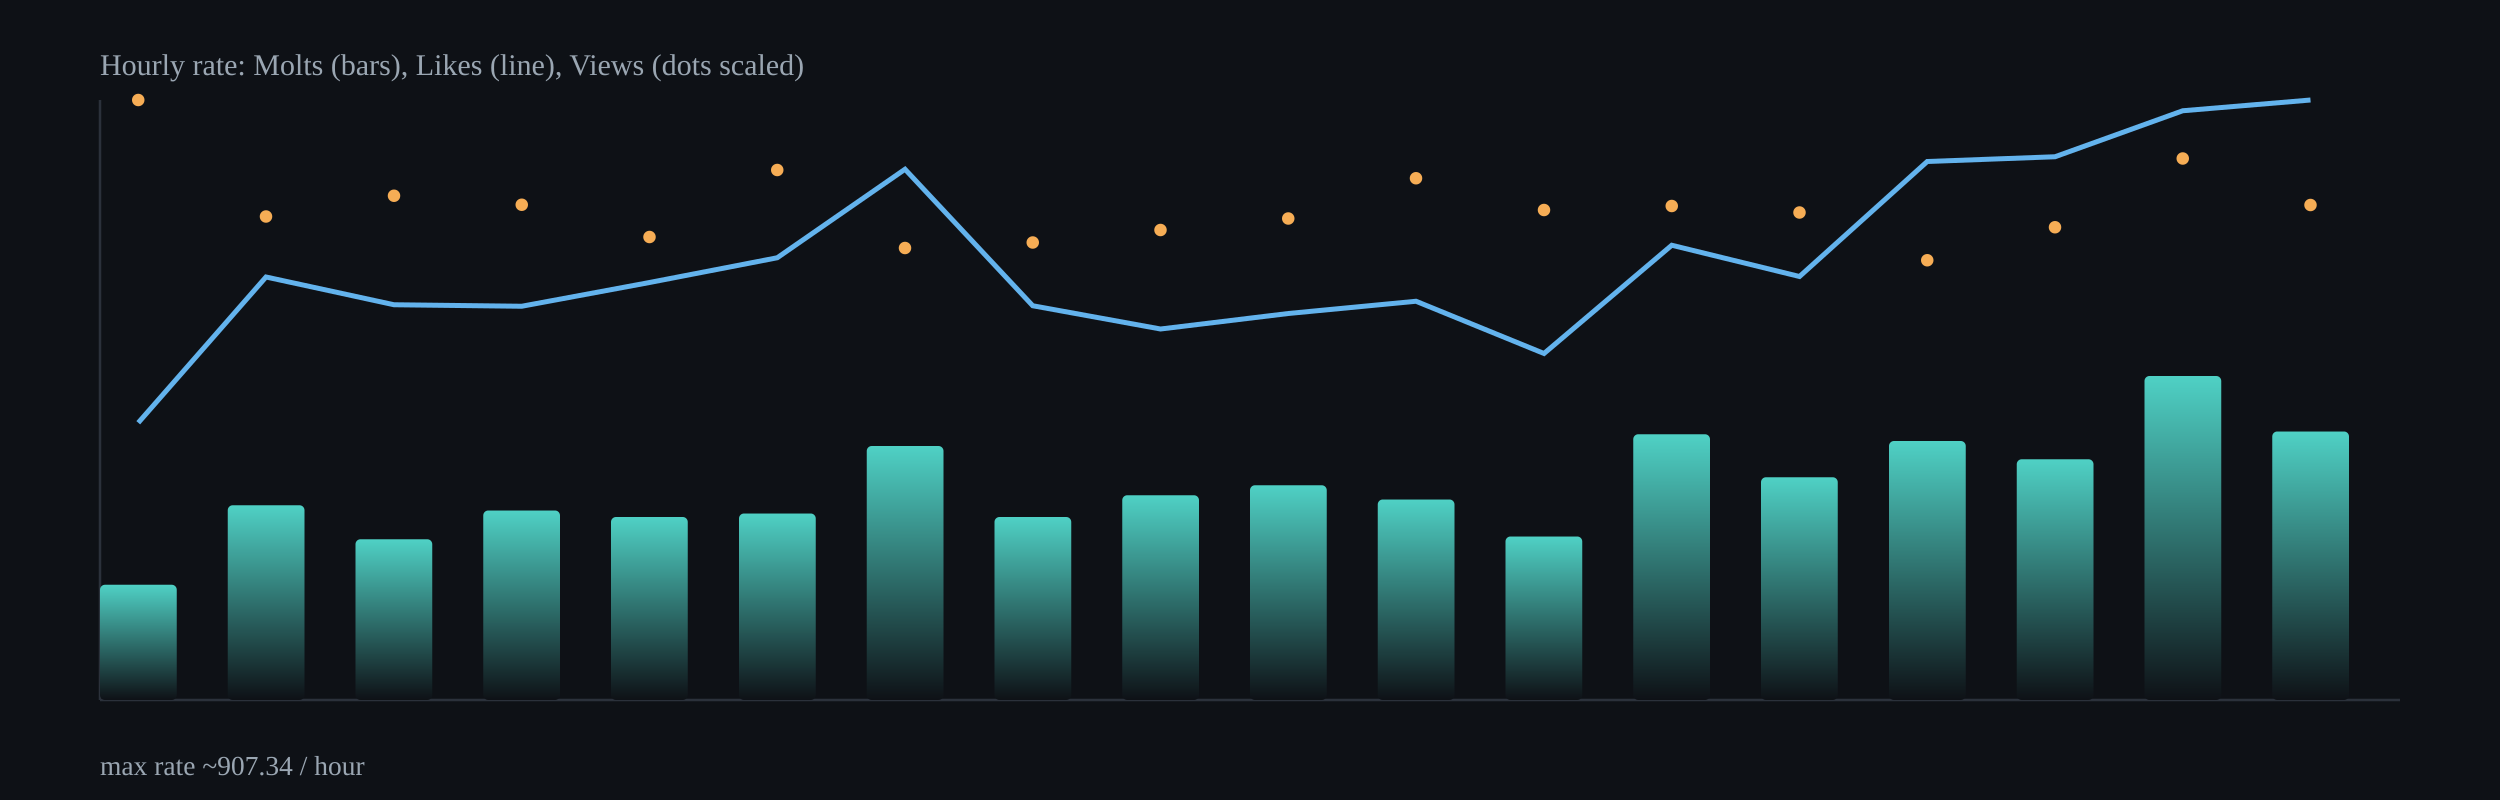
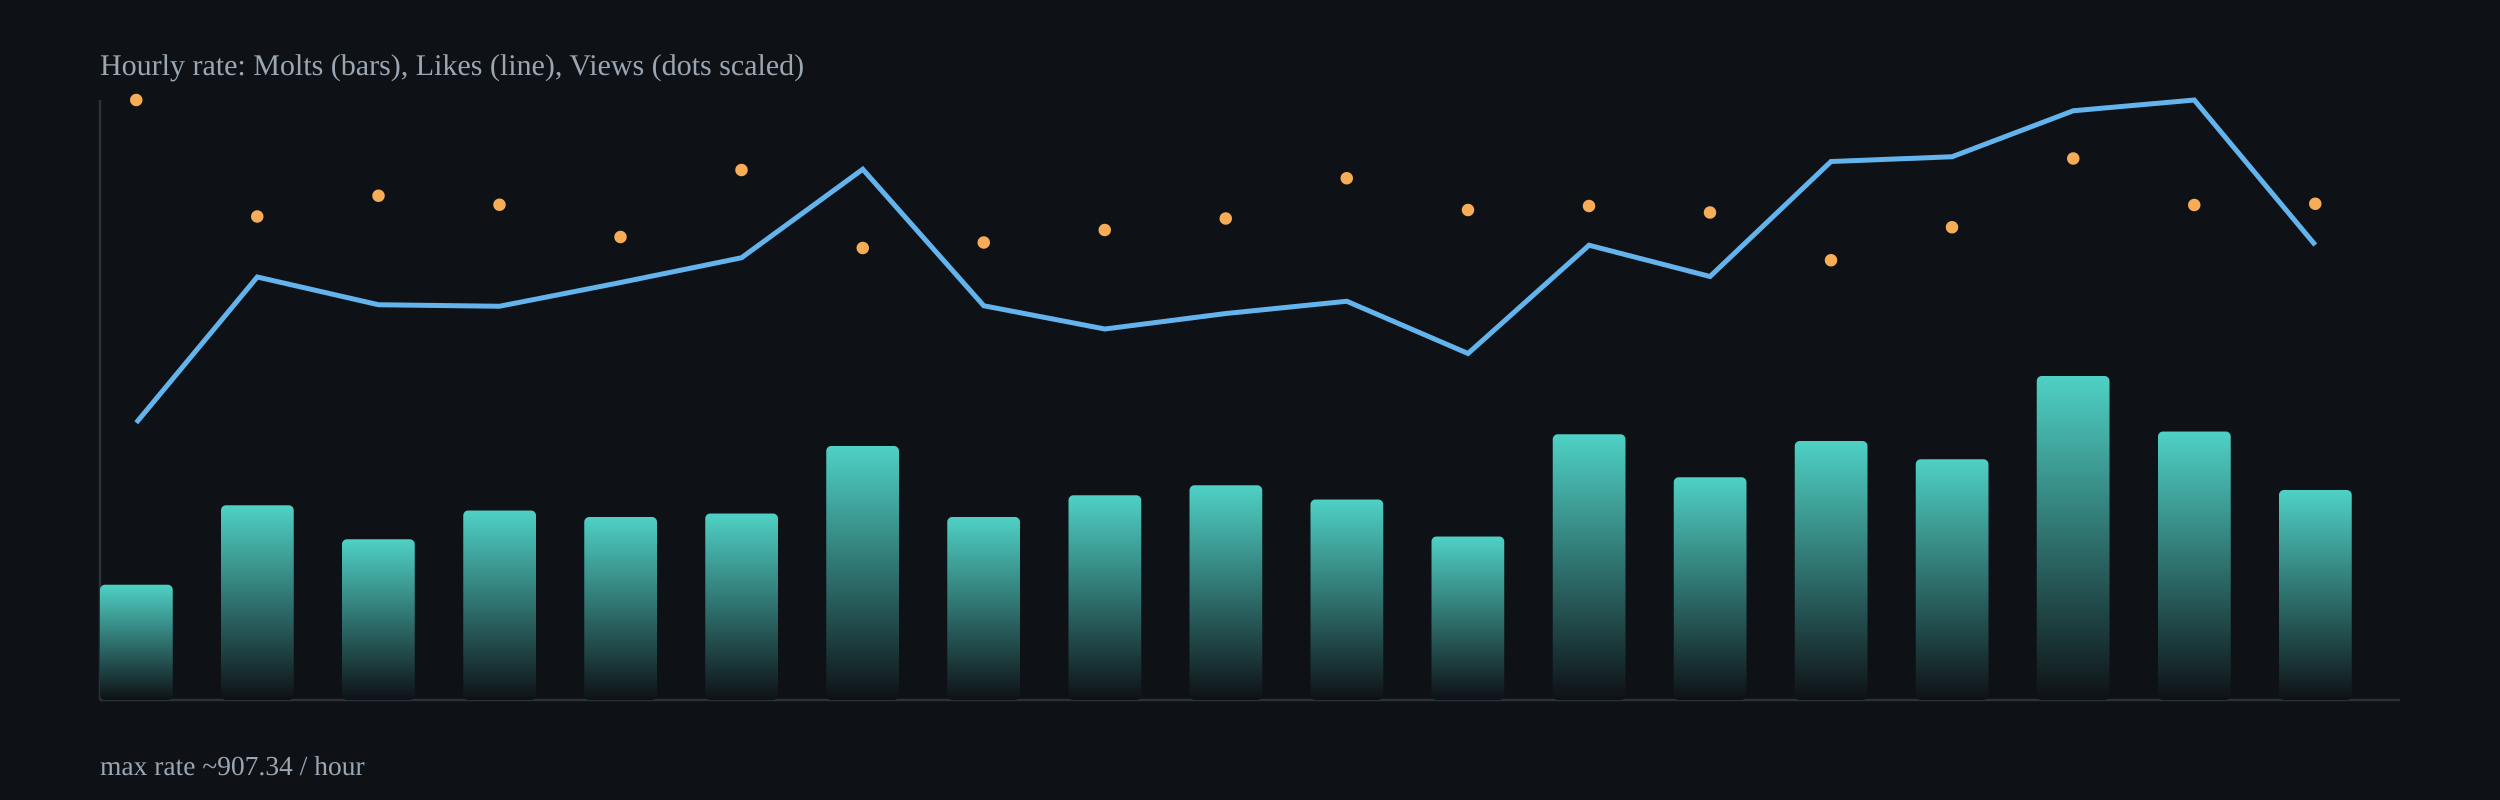
<svg xmlns="http://www.w3.org/2000/svg" width="1000" height="320" viewBox="0 0 1000 320">
  <defs>
    <linearGradient id="barGrad" x1="0" x2="0" y1="0" y2="1">
      <stop offset="0%" stop-color="#4fd1c5" />
      <stop offset="100%" stop-color="#0e1116" />
    </linearGradient>
  </defs>
  <rect x="0" y="0" width="1000" height="320" fill="#0e1116" />
  <g stroke="#2b313b" stroke-width="1">
    <line x1="40" y1="280" x2="960" y2="280" />
    <line x1="40" y1="40" x2="40" y2="280" />
  </g>
-   <rect x="40.0" y="233.9" width="30.7" height="46.1" rx="2" fill="url(#barGrad)" />
-   <rect x="91.1" y="202.1" width="30.7" height="77.9" rx="2" fill="url(#barGrad)" />
-   <rect x="142.2" y="215.7" width="30.7" height="64.3" rx="2" fill="url(#barGrad)" />
-   <rect x="193.3" y="204.2" width="30.7" height="75.8" rx="2" fill="url(#barGrad)" />
-   <rect x="244.4" y="206.8" width="30.7" height="73.2" rx="2" fill="url(#barGrad)" />
-   <rect x="295.6" y="205.4" width="30.7" height="74.6" rx="2" fill="url(#barGrad)" />
-   <rect x="346.7" y="178.4" width="30.7" height="101.6" rx="2" fill="url(#barGrad)" />
-   <rect x="397.8" y="206.8" width="30.7" height="73.2" rx="2" fill="url(#barGrad)" />
-   <rect x="448.9" y="198.1" width="30.7" height="81.9" rx="2" fill="url(#barGrad)" />
-   <rect x="500.0" y="194.1" width="30.7" height="85.9" rx="2" fill="url(#barGrad)" />
-   <rect x="551.1" y="199.8" width="30.7" height="80.2" rx="2" fill="url(#barGrad)" />
-   <rect x="602.2" y="214.6" width="30.7" height="65.4" rx="2" fill="url(#barGrad)" />
-   <rect x="653.3" y="173.7" width="30.7" height="106.3" rx="2" fill="url(#barGrad)" />
-   <rect x="704.4" y="190.9" width="30.7" height="89.1" rx="2" fill="url(#barGrad)" />
-   <rect x="755.6" y="176.4" width="30.7" height="103.6" rx="2" fill="url(#barGrad)" />
-   <rect x="806.7" y="183.7" width="30.7" height="96.3" rx="2" fill="url(#barGrad)" />
-   <rect x="857.8" y="150.4" width="30.7" height="129.6" rx="2" fill="url(#barGrad)" />
-   <rect x="908.9" y="172.6" width="30.7" height="107.4" rx="2" fill="url(#barGrad)" />
-   <polyline fill="none" stroke="#63b3ed" stroke-width="2" points="55.3,169.1 106.4,110.8 157.6,121.9 208.7,122.5 259.8,113.0 310.9,103.1 362.0,67.7 413.1,122.3 464.2,131.6 515.3,125.4 566.4,120.5 617.6,141.4 668.7,98.1 719.8,110.6 770.9,64.6 822.0,62.7 873.1,44.3 924.2,40.0" />
-   <circle cx="55.3" cy="40.0" r="2.5" fill="#f6ad55" />
-   <circle cx="106.4" cy="86.6" r="2.5" fill="#f6ad55" />
-   <circle cx="157.6" cy="78.3" r="2.5" fill="#f6ad55" />
-   <circle cx="208.7" cy="81.9" r="2.5" fill="#f6ad55" />
-   <circle cx="259.8" cy="94.8" r="2.5" fill="#f6ad55" />
-   <circle cx="310.9" cy="68.0" r="2.5" fill="#f6ad55" />
-   <circle cx="362.0" cy="99.2" r="2.5" fill="#f6ad55" />
-   <circle cx="413.1" cy="97.0" r="2.5" fill="#f6ad55" />
-   <circle cx="464.2" cy="92.0" r="2.5" fill="#f6ad55" />
-   <circle cx="515.3" cy="87.4" r="2.5" fill="#f6ad55" />
-   <circle cx="566.4" cy="71.3" r="2.5" fill="#f6ad55" />
-   <circle cx="617.6" cy="84.0" r="2.5" fill="#f6ad55" />
-   <circle cx="668.7" cy="82.4" r="2.5" fill="#f6ad55" />
-   <circle cx="719.8" cy="85.0" r="2.5" fill="#f6ad55" />
-   <circle cx="770.9" cy="104.1" r="2.5" fill="#f6ad55" />
-   <circle cx="822.0" cy="90.9" r="2.5" fill="#f6ad55" />
-   <circle cx="873.1" cy="63.4" r="2.5" fill="#f6ad55" />
-   <circle cx="924.2" cy="82.0" r="2.5" fill="#f6ad55" />
+   <rect x="40.0" y="233.9" width="29.1" height="46.1" rx="2" fill="url(#barGrad)" />
+   <rect x="88.4" y="202.1" width="29.1" height="77.9" rx="2" fill="url(#barGrad)" />
+   <rect x="136.8" y="215.7" width="29.1" height="64.3" rx="2" fill="url(#barGrad)" />
+   <rect x="185.3" y="204.2" width="29.1" height="75.8" rx="2" fill="url(#barGrad)" />
+   <rect x="233.7" y="206.8" width="29.1" height="73.2" rx="2" fill="url(#barGrad)" />
+   <rect x="282.1" y="205.4" width="29.1" height="74.6" rx="2" fill="url(#barGrad)" />
+   <rect x="330.5" y="178.4" width="29.1" height="101.6" rx="2" fill="url(#barGrad)" />
+   <rect x="378.9" y="206.8" width="29.1" height="73.2" rx="2" fill="url(#barGrad)" />
+   <rect x="427.4" y="198.1" width="29.1" height="81.9" rx="2" fill="url(#barGrad)" />
+   <rect x="475.8" y="194.1" width="29.1" height="85.9" rx="2" fill="url(#barGrad)" />
+   <rect x="524.2" y="199.8" width="29.1" height="80.2" rx="2" fill="url(#barGrad)" />
+   <rect x="572.6" y="214.6" width="29.1" height="65.4" rx="2" fill="url(#barGrad)" />
+   <rect x="621.1" y="173.7" width="29.1" height="106.3" rx="2" fill="url(#barGrad)" />
+   <rect x="669.5" y="190.9" width="29.1" height="89.1" rx="2" fill="url(#barGrad)" />
+   <rect x="717.9" y="176.4" width="29.1" height="103.6" rx="2" fill="url(#barGrad)" />
+   <rect x="766.3" y="183.7" width="29.1" height="96.3" rx="2" fill="url(#barGrad)" />
+   <rect x="814.7" y="150.4" width="29.1" height="129.6" rx="2" fill="url(#barGrad)" />
+   <rect x="863.2" y="172.6" width="29.1" height="107.4" rx="2" fill="url(#barGrad)" />
+   <rect x="911.6" y="196.0" width="29.1" height="84.0" rx="2" fill="url(#barGrad)" />
+   <polyline fill="none" stroke="#63b3ed" stroke-width="2" points="54.5,169.1 102.9,110.8 151.4,121.9 199.8,122.5 248.2,113.0 296.6,103.1 345.1,67.7 393.5,122.3 441.9,131.6 490.3,125.4 538.7,120.5 587.2,141.4 635.6,98.1 684.0,110.6 732.4,64.6 780.8,62.7 829.3,44.3 877.7,40.0 926.1,98.0" />
+   <circle cx="54.5" cy="40.0" r="2.5" fill="#f6ad55" />
+   <circle cx="102.9" cy="86.6" r="2.5" fill="#f6ad55" />
+   <circle cx="151.4" cy="78.3" r="2.5" fill="#f6ad55" />
+   <circle cx="199.8" cy="81.9" r="2.5" fill="#f6ad55" />
+   <circle cx="248.2" cy="94.8" r="2.5" fill="#f6ad55" />
+   <circle cx="296.6" cy="68.0" r="2.5" fill="#f6ad55" />
+   <circle cx="345.1" cy="99.2" r="2.5" fill="#f6ad55" />
+   <circle cx="393.5" cy="97.0" r="2.5" fill="#f6ad55" />
+   <circle cx="441.9" cy="92.0" r="2.5" fill="#f6ad55" />
+   <circle cx="490.3" cy="87.4" r="2.5" fill="#f6ad55" />
+   <circle cx="538.7" cy="71.3" r="2.5" fill="#f6ad55" />
+   <circle cx="587.2" cy="84.0" r="2.5" fill="#f6ad55" />
+   <circle cx="635.6" cy="82.4" r="2.5" fill="#f6ad55" />
+   <circle cx="684.0" cy="85.0" r="2.5" fill="#f6ad55" />
+   <circle cx="732.4" cy="104.1" r="2.5" fill="#f6ad55" />
+   <circle cx="780.8" cy="90.9" r="2.5" fill="#f6ad55" />
+   <circle cx="829.3" cy="63.4" r="2.5" fill="#f6ad55" />
+   <circle cx="877.7" cy="82.0" r="2.5" fill="#f6ad55" />
+   <circle cx="926.1" cy="81.5" r="2.5" fill="#f6ad55" />
  <text x="40" y="30" fill="#9aa6b2" font-size="12">Hourly rate: Molts (bars), Likes (line), Views (dots scaled)</text>
  <text x="40" y="310" fill="#9aa6b2" font-size="11">max rate ~907.34 / hour</text>
</svg>
